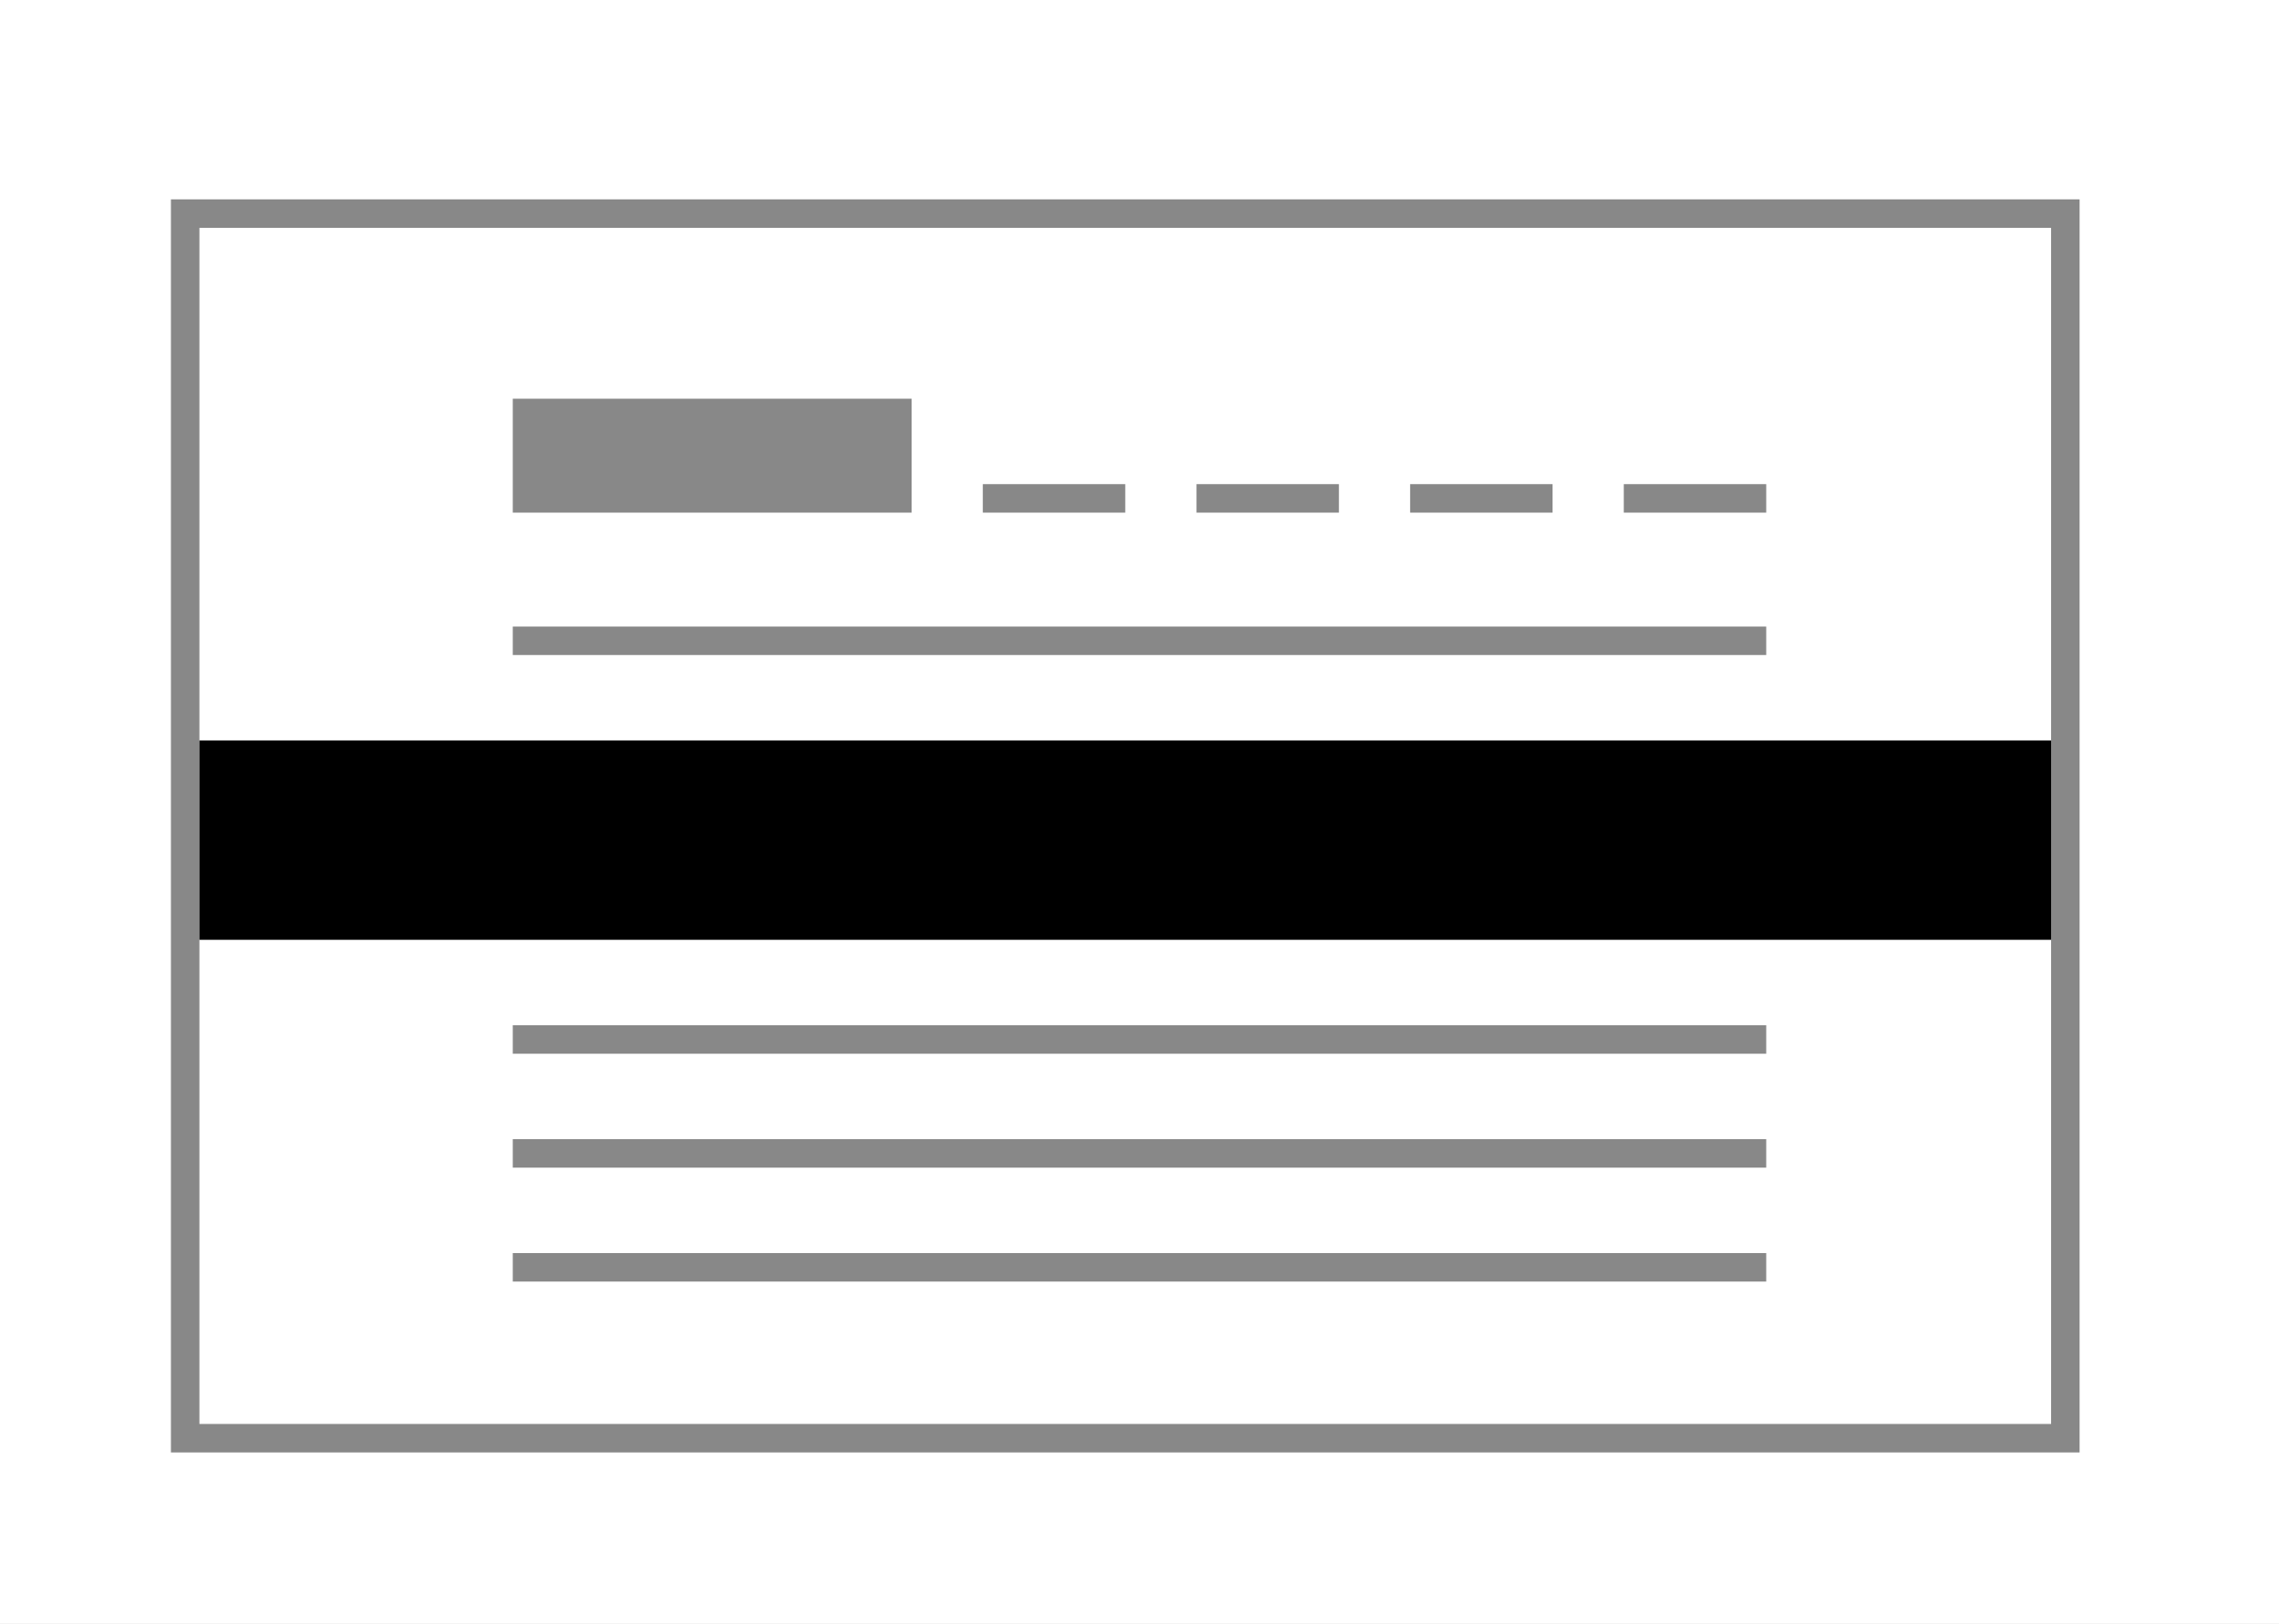
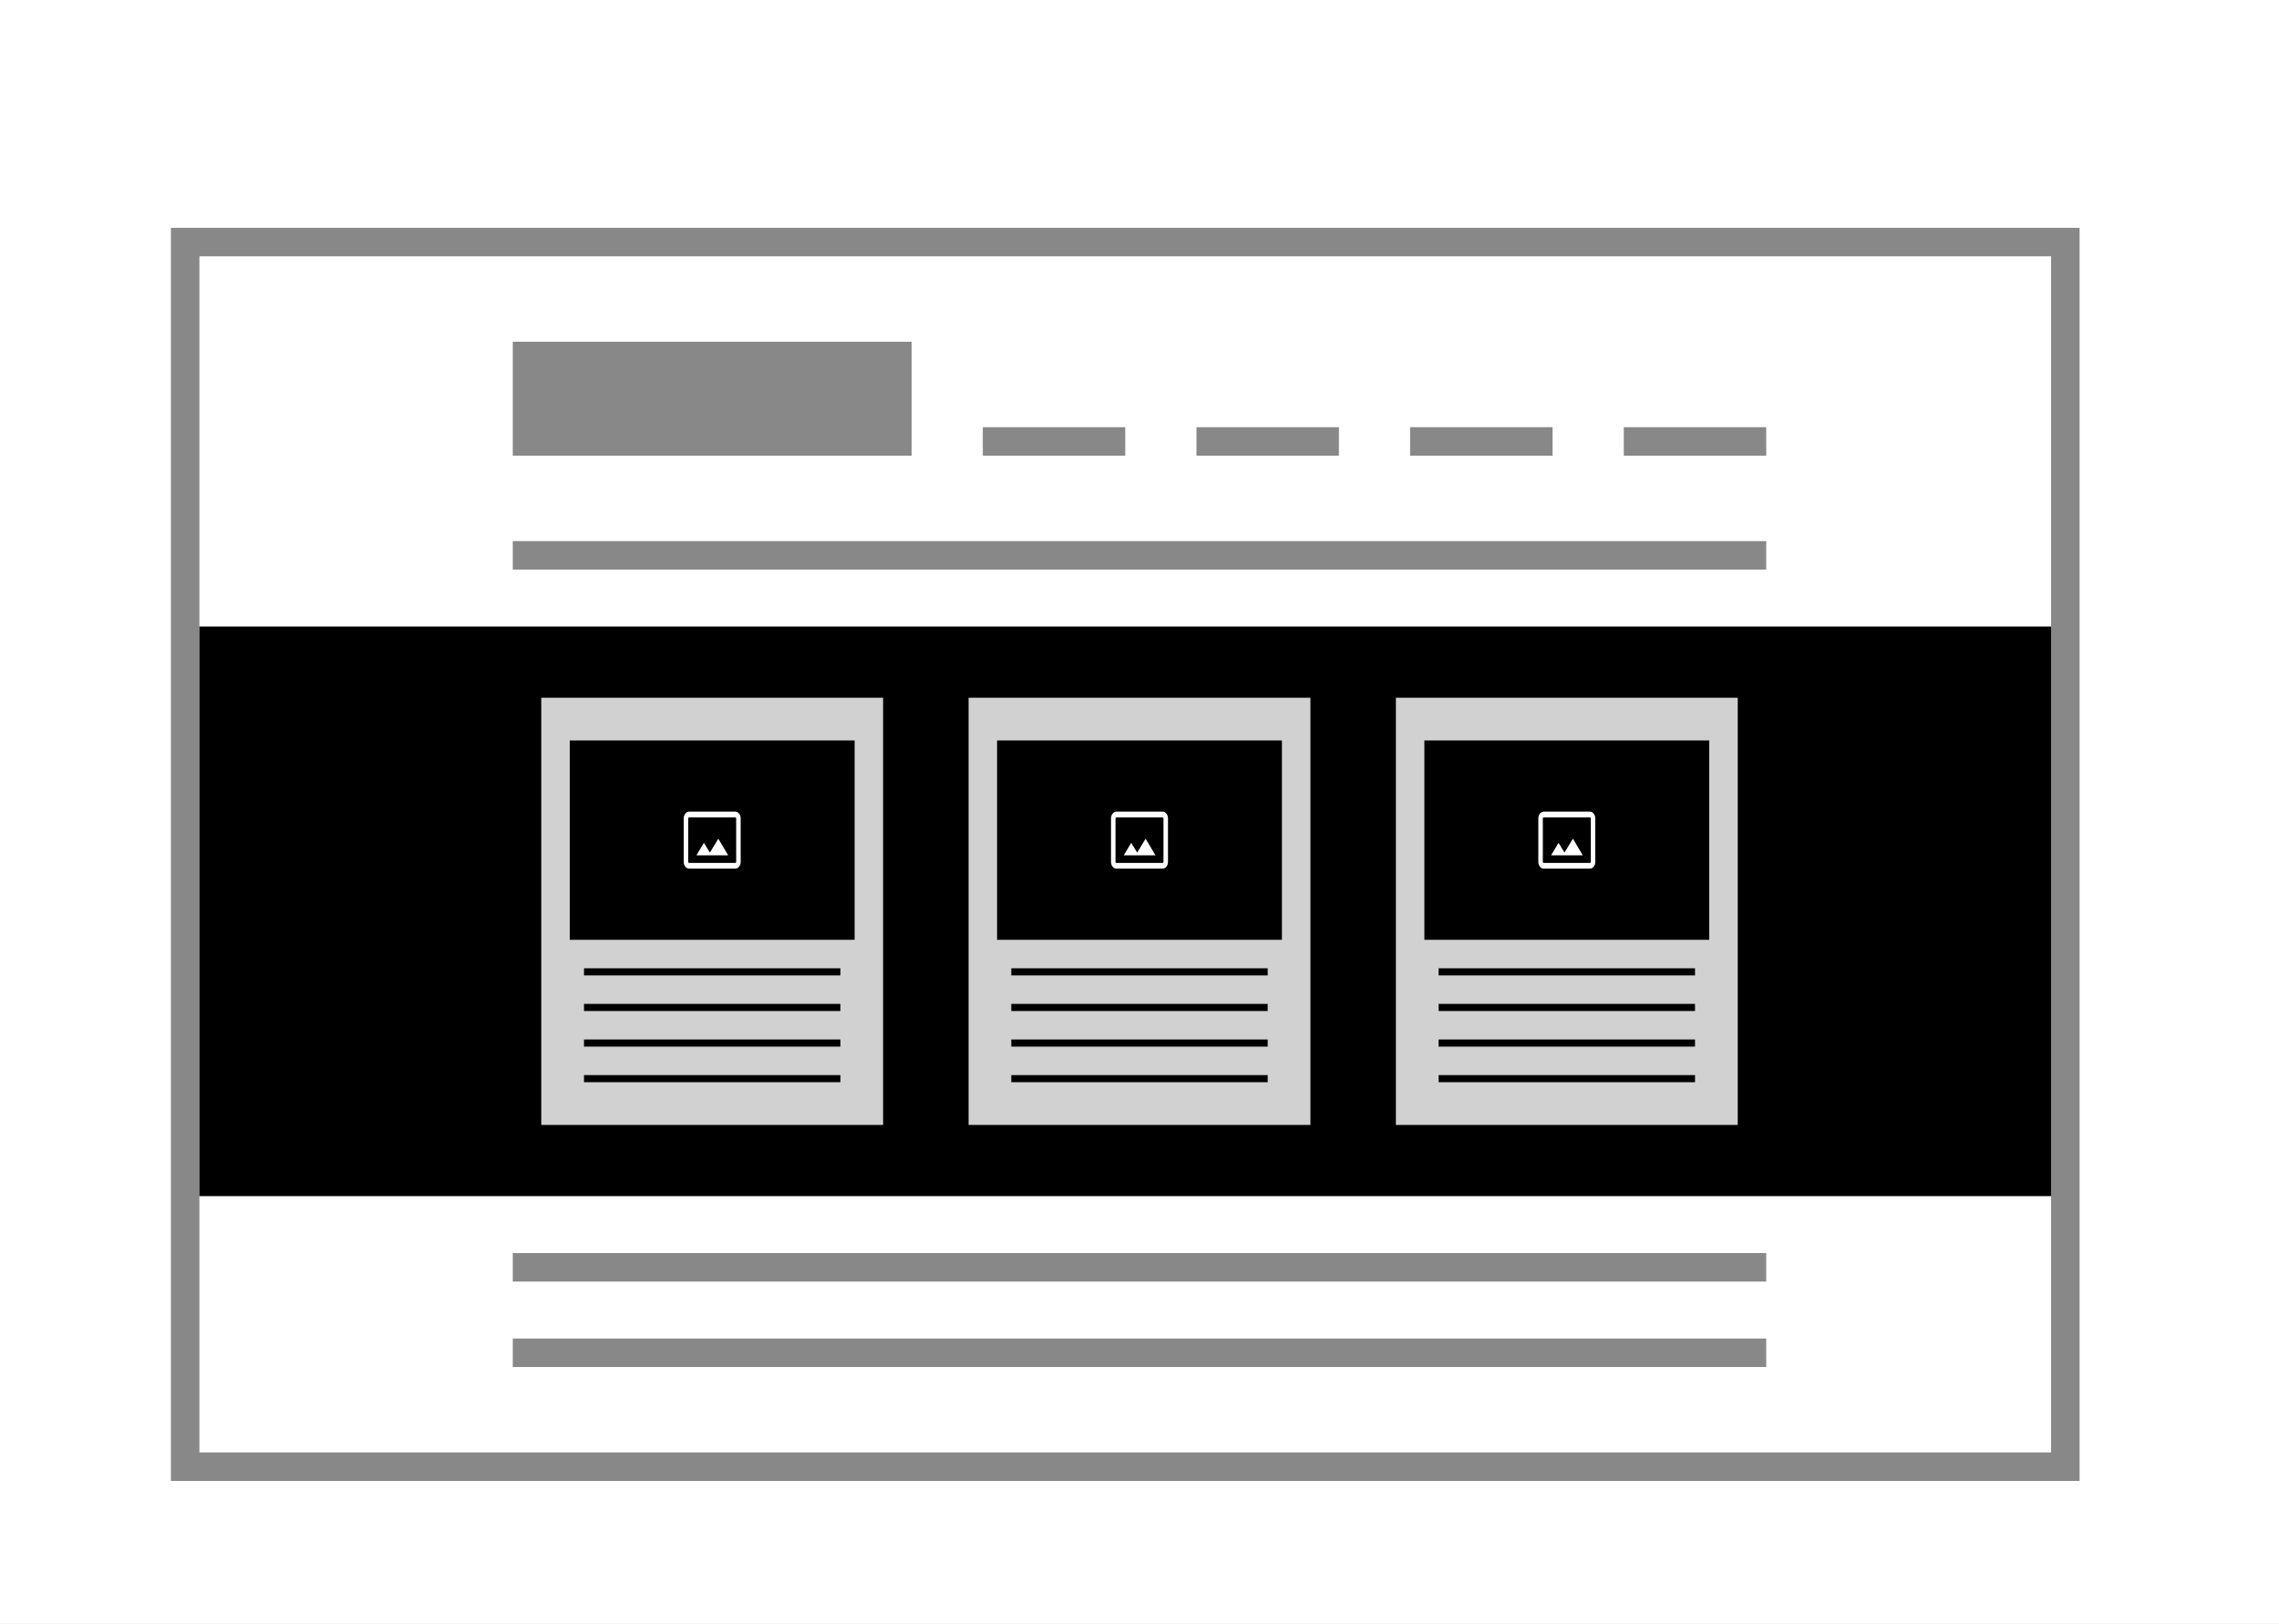
<svg xmlns="http://www.w3.org/2000/svg" width="80" height="57" viewBox="0 0 80 57" fill="none">
-   <g clip-path="url(#clip0_196_1210)">
+   <g clip-path="url(#clip0_201_1298)">
    <path d="M80 0H0V57H80V0Z" fill="white" />
-     <rect x="6.5" y="7.5" width="66" height="43" stroke="#888888" />
-     <path d="M7 26H72V33H7V26Z" fill="black" />
-     <rect x="18" y="22" width="44" height="1" fill="#888888" />
-     <rect x="18" y="36" width="44" height="1" fill="#888888" />
-     <rect x="18" y="40" width="44" height="1" fill="#888888" />
+     <rect x="6.5" y="8.5" width="66" height="43" stroke="#888888" />
+     <rect x="18" y="12" width="14" height="4" fill="#888888" />
+     <rect x="34.5" y="15" width="5" height="1" fill="#888888" />
+     <rect x="42" y="15" width="5" height="1" fill="#888888" />
+     <rect x="49.5" y="15" width="5" height="1" fill="#888888" />
+     <rect x="57" y="15" width="5" height="1" fill="#888888" />
+     <rect width="65" height="20" transform="translate(7 22)" fill="black" />
+     <rect width="12" height="15" transform="translate(19 24.5)" fill="#D1D1D1" />
+     <rect width="10" height="7" transform="translate(20 26)" fill="black" />
+     <path d="M24.19 30.5C24.137 30.5 24.092 30.477 24.055 30.43C24.018 30.383 24 30.326 24 30.259V28.741C24 28.674 24.018 28.617 24.055 28.57C24.092 28.523 24.137 28.5 24.19 28.5H25.81C25.863 28.5 25.908 28.523 25.945 28.57C25.982 28.617 26 28.674 26 28.741V30.259C26 30.326 25.982 30.383 25.945 30.43C25.908 30.477 25.863 30.5 25.81 30.5H24.19ZM24.19 30.3H25.81C25.818 30.3 25.825 30.296 25.832 30.287C25.839 30.279 25.842 30.269 25.842 30.259V28.741C25.842 28.731 25.839 28.721 25.832 28.713C25.825 28.704 25.818 28.7 25.81 28.7H24.19C24.182 28.7 24.175 28.704 24.168 28.713C24.161 28.721 24.158 28.731 24.158 28.741V30.259C24.158 30.269 24.161 30.279 24.168 30.287C24.175 30.296 24.182 30.3 24.19 30.3ZM24.447 30.033H25.561L25.215 29.449L24.919 29.936L24.709 29.595L24.447 30.033Z" fill="white" />
+     <rect x="20.5" y="34" width="9" height="0.25" fill="black" />
+     <rect x="20.5" y="35.25" width="9" height="0.25" fill="black" />
+     <rect x="20.5" y="36.5" width="9" height="0.25" fill="black" />
+     <rect x="20.5" y="37.75" width="9" height="0.25" fill="black" />
+     <rect width="12" height="15" transform="translate(34 24.5)" fill="#D1D1D1" />
+     <rect width="10" height="7" transform="translate(35 26)" fill="black" />
+     <path d="M39.19 30.5C39.137 30.5 39.092 30.477 39.055 30.43C39.018 30.383 39 30.326 39 30.259V28.741C39 28.674 39.018 28.617 39.055 28.57C39.092 28.523 39.137 28.5 39.19 28.5H40.81C40.863 28.5 40.908 28.523 40.945 28.57C40.982 28.617 41 28.674 41 28.741V30.259C41 30.326 40.982 30.383 40.945 30.43C40.908 30.477 40.863 30.5 40.81 30.5H39.19ZM39.19 30.3H40.81C40.818 30.3 40.825 30.296 40.832 30.287C40.839 30.279 40.842 30.269 40.842 30.259V28.741C40.842 28.731 40.839 28.721 40.832 28.713C40.825 28.704 40.818 28.7 40.81 28.7H39.19C39.182 28.7 39.175 28.704 39.168 28.713C39.161 28.721 39.158 28.731 39.158 28.741V30.259C39.158 30.269 39.161 30.279 39.168 30.287C39.175 30.296 39.182 30.3 39.19 30.3ZM39.447 30.033H40.561L40.215 29.449L39.919 29.936L39.709 29.595L39.447 30.033Z" fill="white" />
+     <rect x="35.5" y="34" width="9" height="0.25" fill="black" />
+     <rect x="35.5" y="35.25" width="9" height="0.25" fill="black" />
+     <rect x="35.5" y="36.5" width="9" height="0.25" fill="black" />
+     <rect x="35.5" y="37.75" width="9" height="0.25" fill="black" />
+     <rect width="12" height="15" transform="translate(49 24.5)" fill="#D1D1D1" />
+     <rect width="10" height="7" transform="translate(50 26)" fill="black" />
+     <path d="M54.19 30.5C54.137 30.5 54.092 30.477 54.055 30.43C54.018 30.383 54 30.326 54 30.259V28.741C54 28.674 54.018 28.617 54.055 28.57C54.092 28.523 54.137 28.5 54.19 28.5H55.81C55.863 28.5 55.908 28.523 55.945 28.57C55.982 28.617 56 28.674 56 28.741V30.259C56 30.326 55.982 30.383 55.945 30.43C55.908 30.477 55.863 30.5 55.81 30.5H54.19ZM54.19 30.3H55.81C55.818 30.3 55.825 30.296 55.832 30.287C55.839 30.279 55.842 30.269 55.842 30.259V28.741C55.842 28.731 55.839 28.721 55.832 28.713C55.825 28.704 55.818 28.7 55.81 28.7H54.19C54.182 28.7 54.175 28.704 54.168 28.713C54.161 28.721 54.158 28.731 54.158 28.741V30.259C54.158 30.269 54.161 30.279 54.168 30.287C54.175 30.296 54.182 30.3 54.19 30.3ZM54.447 30.033H55.561L55.215 29.449L54.919 29.936L54.709 29.595L54.447 30.033Z" fill="white" />
+     <rect x="50.5" y="34" width="9" height="0.25" fill="black" />
+     <rect x="50.5" y="35.25" width="9" height="0.25" fill="black" />
+     <rect x="50.5" y="36.5" width="9" height="0.25" fill="black" />
+     <rect x="50.5" y="37.75" width="9" height="0.25" fill="black" />
+     <rect x="18" y="19" width="44" height="1" fill="#888888" />
    <rect x="18" y="44" width="44" height="1" fill="#888888" />
-     <rect x="18" y="14" width="14" height="4" fill="#888888" />
-     <rect x="34.5" y="17" width="5" height="1" fill="#888888" />
-     <rect x="42" y="17" width="5" height="1" fill="#888888" />
-     <rect x="49.5" y="17" width="5" height="1" fill="#888888" />
-     <rect x="57" y="17" width="5" height="1" fill="#888888" />
+     <rect x="18" y="47" width="44" height="1" fill="#888888" />
  </g>
  <defs>
-     <clipPath id="clip0_196_1210">
+     <clipPath id="clip0_201_1298">
      <rect width="80" height="57" fill="white" />
    </clipPath>
  </defs>
</svg>
